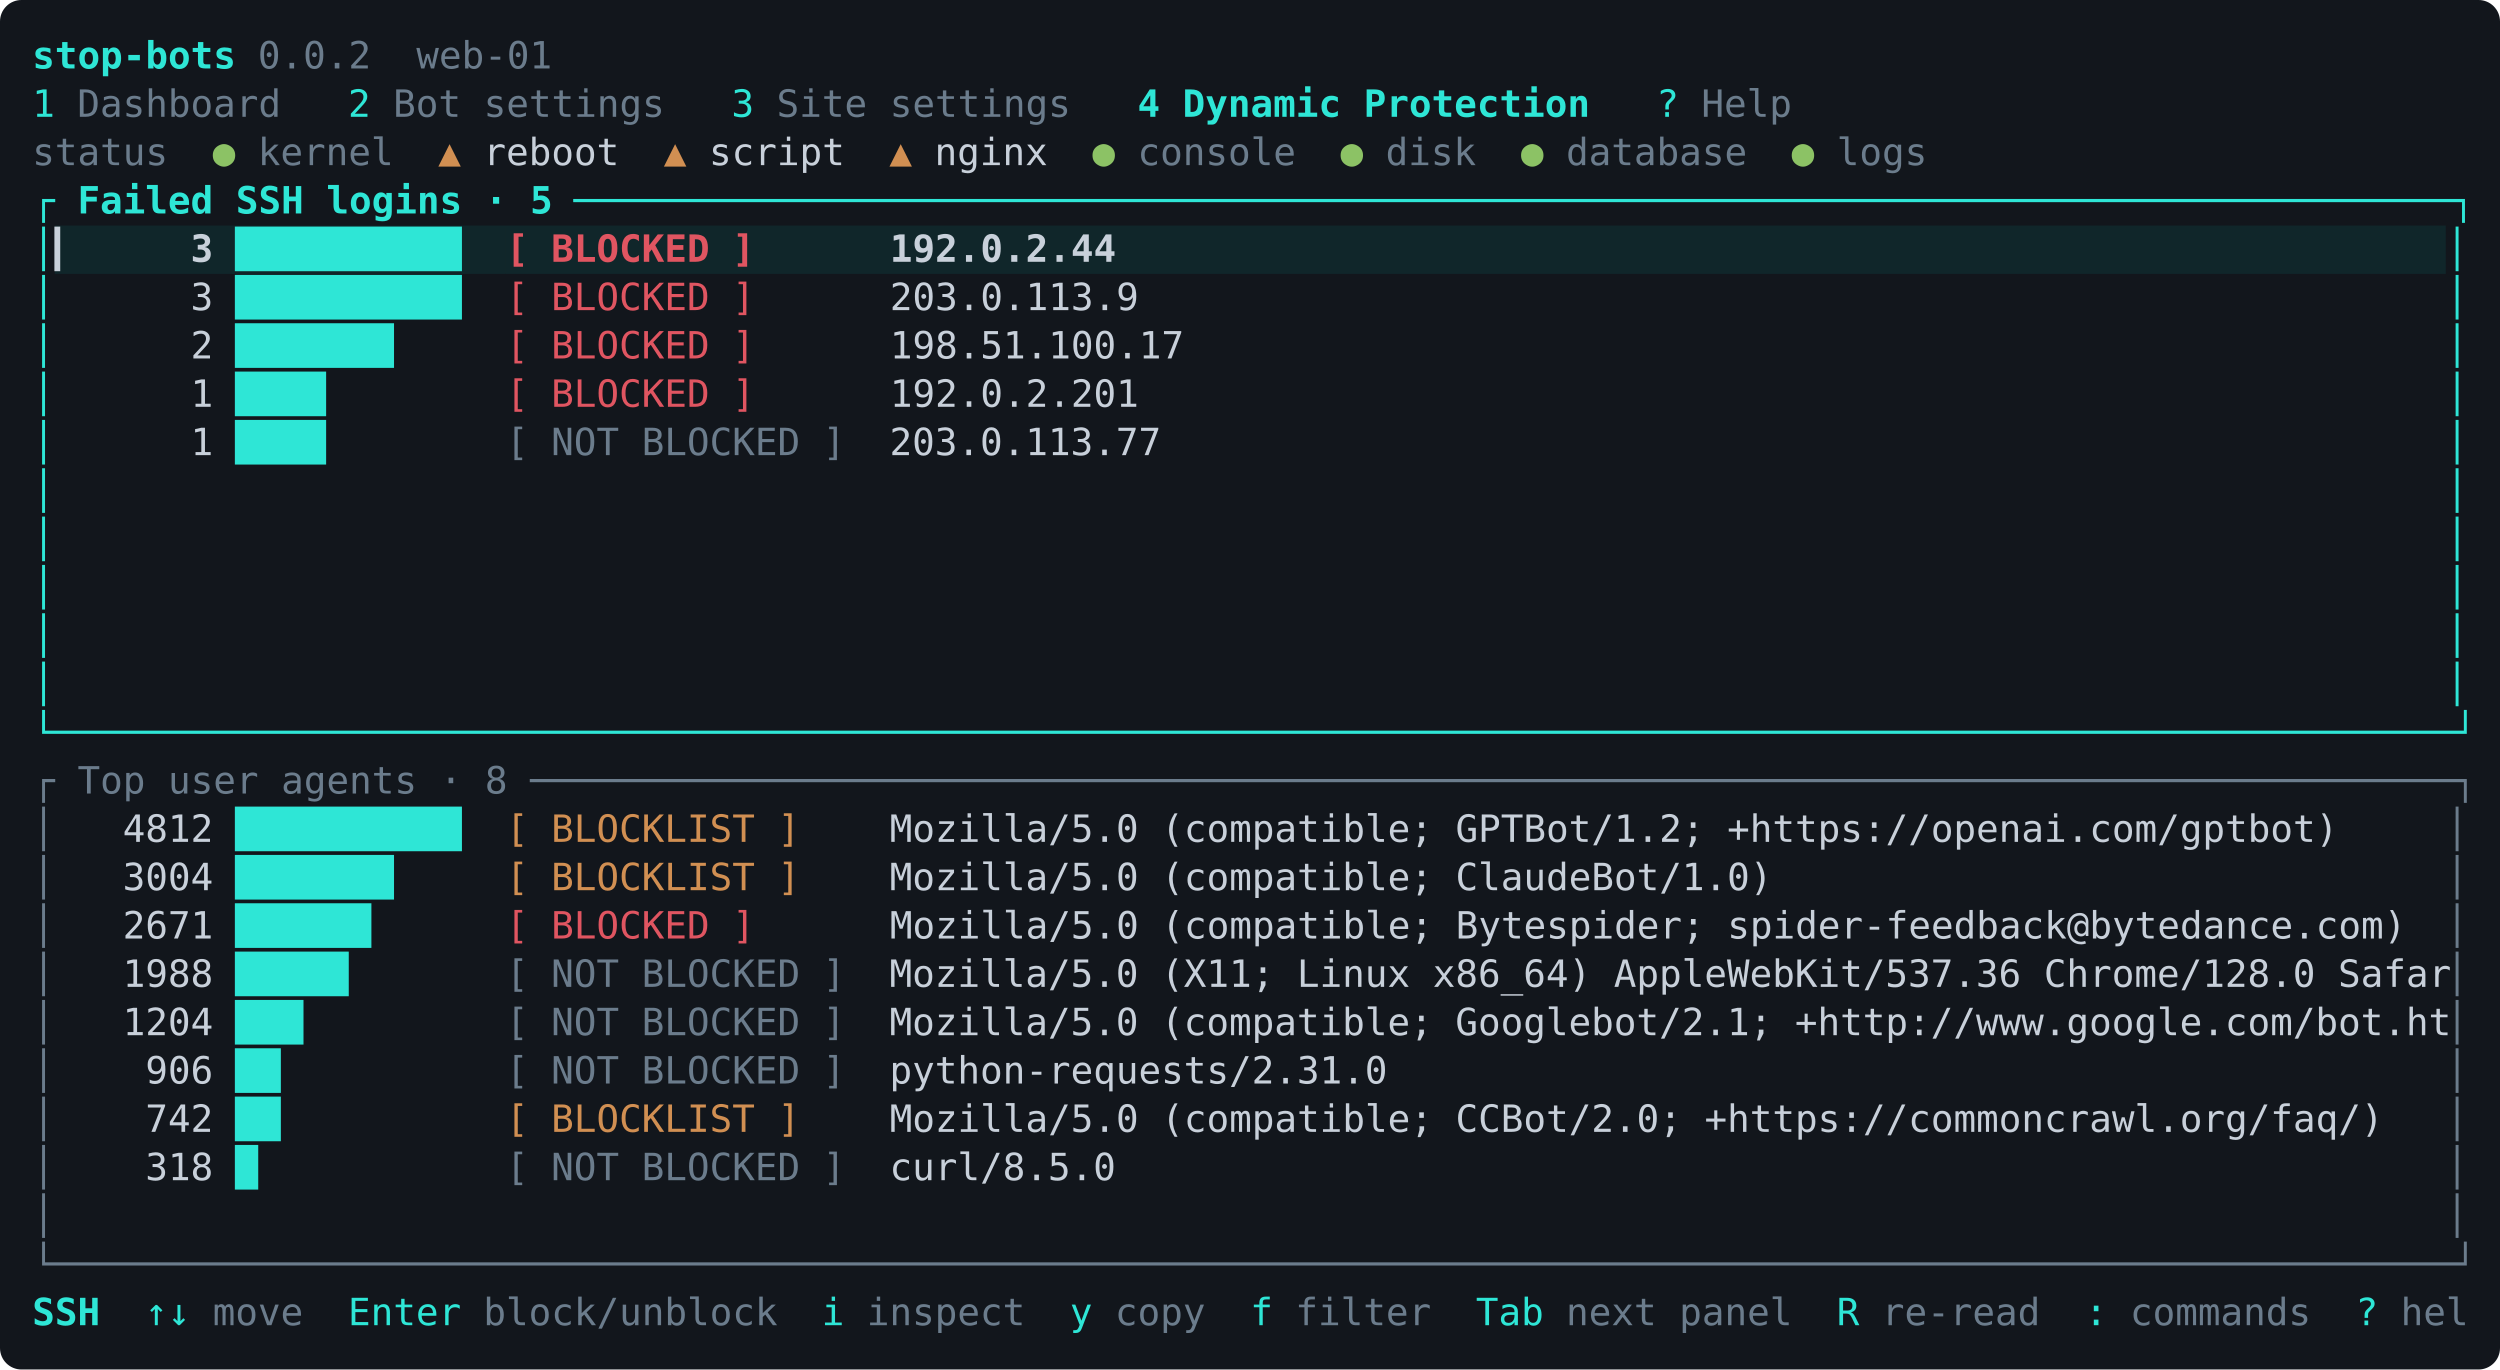
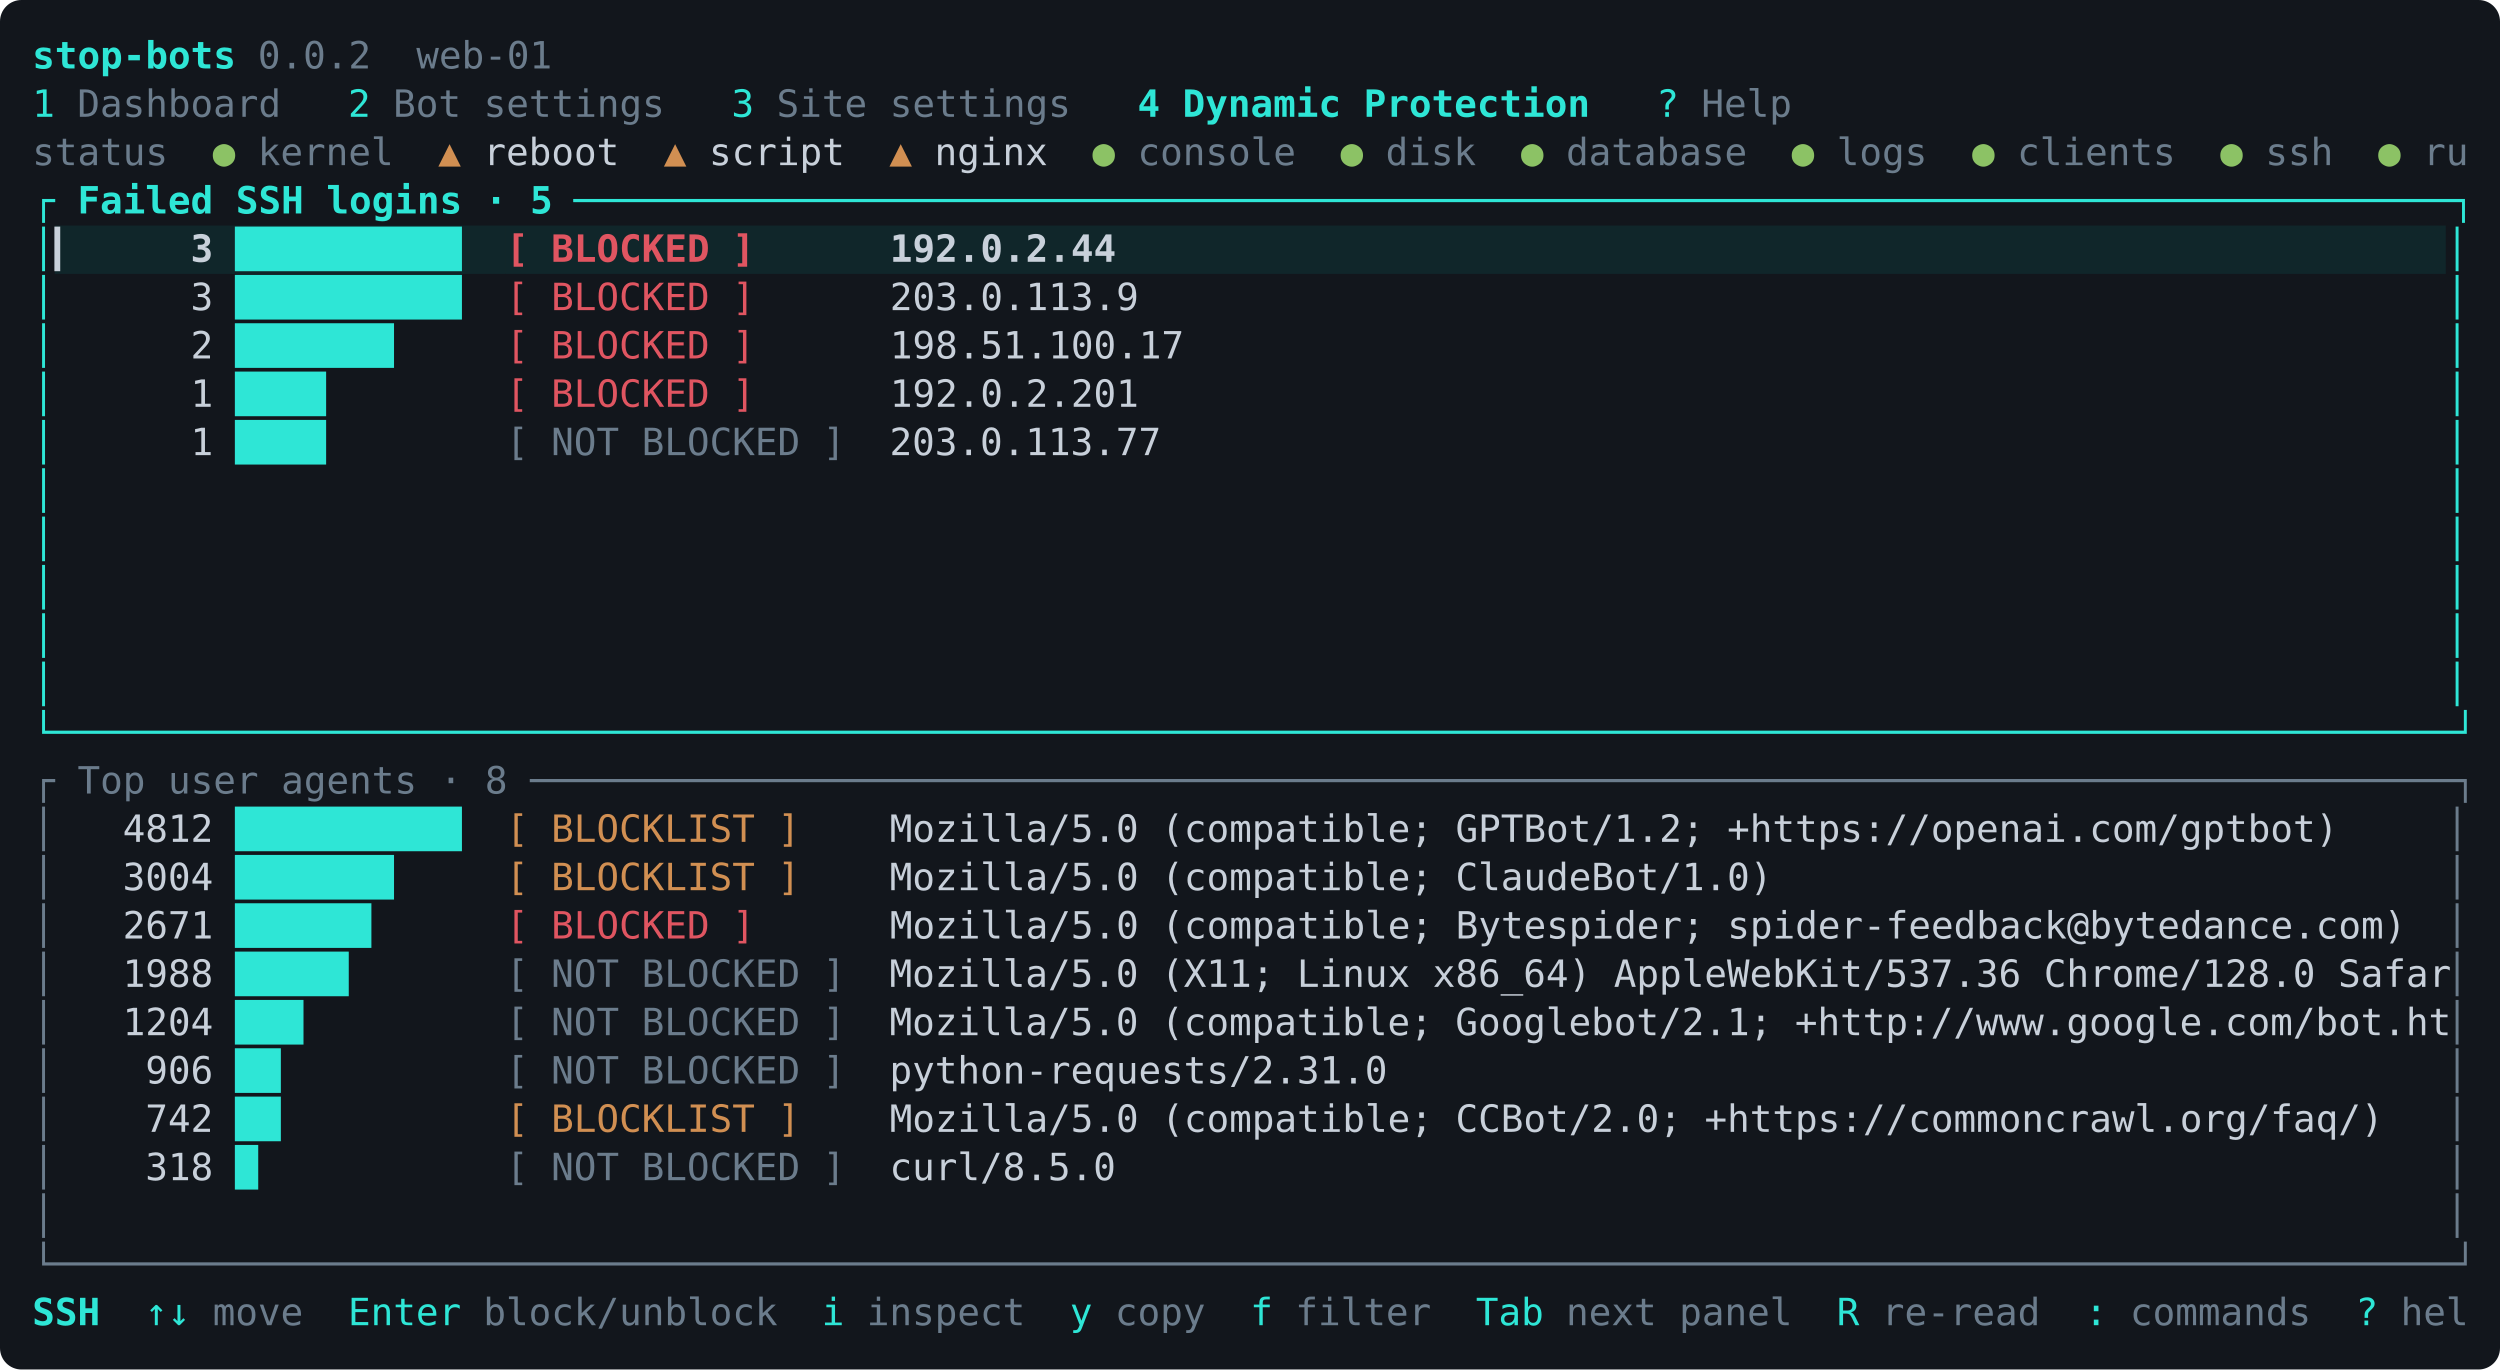
<svg xmlns="http://www.w3.org/2000/svg" viewBox="0 0 931 510" width="931" height="510" font-family="ui-monospace,SFMono-Regular,Menlo,Consolas,'DejaVu Sans Mono',monospace" font-size="14">
  <rect width="100%" height="100%" rx="8" fill="#12161c" />
  <rect x="20.4" y="84.0" width="67.2" height="18.0" fill="#10262a" />
  <rect x="87.6" y="84.0" width="84.0" height="18.0" fill="#10262a" />
  <rect x="171.6" y="84.0" width="16.8" height="18.0" fill="#10262a" />
  <rect x="188.4" y="84.0" width="92.4" height="18.0" fill="#10262a" />
  <rect x="280.8" y="84.0" width="630.0" height="18.0" fill="#10262a" />
  <text x="12.0" y="25.5" fill="#2ee6d6" textLength="75.6" lengthAdjust="spacingAndGlyphs" xml:space="preserve" font-weight="bold">stop-bots</text>
  <text x="87.6" y="25.5" fill="#6b7c8c" textLength="117.6" lengthAdjust="spacingAndGlyphs" xml:space="preserve"> 0.0.2  web-01</text>
  <text x="12.0" y="43.5" fill="#2ee6d6" textLength="8.4" lengthAdjust="spacingAndGlyphs" xml:space="preserve">1</text>
  <text x="28.8" y="43.5" fill="#6b7c8c" textLength="75.6" lengthAdjust="spacingAndGlyphs" xml:space="preserve">Dashboard</text>
  <text x="129.6" y="43.5" fill="#2ee6d6" textLength="8.4" lengthAdjust="spacingAndGlyphs" xml:space="preserve">2</text>
  <text x="146.4" y="43.5" fill="#6b7c8c" textLength="100.8" lengthAdjust="spacingAndGlyphs" xml:space="preserve">Bot settings</text>
  <text x="272.4" y="43.5" fill="#2ee6d6" textLength="8.4" lengthAdjust="spacingAndGlyphs" xml:space="preserve">3</text>
  <text x="289.2" y="43.5" fill="#6b7c8c" textLength="109.2" lengthAdjust="spacingAndGlyphs" xml:space="preserve">Site settings</text>
  <text x="423.6" y="43.5" fill="#2ee6d6" textLength="8.4" lengthAdjust="spacingAndGlyphs" xml:space="preserve" font-weight="bold">4</text>
  <text x="440.4" y="43.5" fill="#2ee6d6" textLength="151.2" lengthAdjust="spacingAndGlyphs" xml:space="preserve" font-weight="bold">Dynamic Protection</text>
  <text x="616.8" y="43.5" fill="#2ee6d6" textLength="8.4" lengthAdjust="spacingAndGlyphs" xml:space="preserve">?</text>
  <text x="633.6" y="43.5" fill="#6b7c8c" textLength="33.6" lengthAdjust="spacingAndGlyphs" xml:space="preserve">Help</text>
  <text x="12.0" y="61.5" fill="#6b7c8c" textLength="50.4" lengthAdjust="spacingAndGlyphs" xml:space="preserve">status</text>
  <text x="79.2" y="61.5" fill="#8cc265" textLength="8.4" lengthAdjust="spacingAndGlyphs" xml:space="preserve">●</text>
  <text x="96.0" y="61.5" fill="#6b7c8c" textLength="50.4" lengthAdjust="spacingAndGlyphs" xml:space="preserve">kernel</text>
  <text x="163.2" y="61.5" fill="#d18f52" textLength="8.4" lengthAdjust="spacingAndGlyphs" xml:space="preserve">▲</text>
  <text x="171.6" y="61.5" fill="#c8d0da" textLength="75.6" lengthAdjust="spacingAndGlyphs" xml:space="preserve"> reboot  </text>
  <text x="247.2" y="61.5" fill="#d18f52" textLength="8.4" lengthAdjust="spacingAndGlyphs" xml:space="preserve">▲</text>
  <text x="255.6" y="61.5" fill="#c8d0da" textLength="75.6" lengthAdjust="spacingAndGlyphs" xml:space="preserve"> script  </text>
  <text x="331.2" y="61.5" fill="#d18f52" textLength="8.4" lengthAdjust="spacingAndGlyphs" xml:space="preserve">▲</text>
  <text x="339.6" y="61.5" fill="#c8d0da" textLength="67.2" lengthAdjust="spacingAndGlyphs" xml:space="preserve"> nginx  </text>
  <text x="406.8" y="61.5" fill="#8cc265" textLength="8.4" lengthAdjust="spacingAndGlyphs" xml:space="preserve">●</text>
  <text x="423.6" y="61.5" fill="#6b7c8c" textLength="58.8" lengthAdjust="spacingAndGlyphs" xml:space="preserve">console</text>
  <text x="499.2" y="61.5" fill="#8cc265" textLength="8.4" lengthAdjust="spacingAndGlyphs" xml:space="preserve">●</text>
  <text x="516.0" y="61.5" fill="#6b7c8c" textLength="33.6" lengthAdjust="spacingAndGlyphs" xml:space="preserve">disk</text>
  <text x="566.4" y="61.5" fill="#8cc265" textLength="8.4" lengthAdjust="spacingAndGlyphs" xml:space="preserve">●</text>
  <text x="583.2" y="61.5" fill="#6b7c8c" textLength="67.2" lengthAdjust="spacingAndGlyphs" xml:space="preserve">database</text>
  <text x="667.2" y="61.5" fill="#8cc265" textLength="8.4" lengthAdjust="spacingAndGlyphs" xml:space="preserve">●</text>
  <text x="684.0" y="61.5" fill="#6b7c8c" textLength="33.6" lengthAdjust="spacingAndGlyphs" xml:space="preserve">logs</text>
+   <text x="734.4" y="61.5" fill="#8cc265" textLength="8.4" lengthAdjust="spacingAndGlyphs" xml:space="preserve">●</text>
+   <text x="751.2" y="61.5" fill="#6b7c8c" textLength="58.8" lengthAdjust="spacingAndGlyphs" xml:space="preserve">clients</text>
+   <text x="826.8" y="61.5" fill="#8cc265" textLength="8.4" lengthAdjust="spacingAndGlyphs" xml:space="preserve">●</text>
+   <text x="843.6" y="61.5" fill="#6b7c8c" textLength="25.2" lengthAdjust="spacingAndGlyphs" xml:space="preserve">ssh</text>
+   <text x="885.6" y="61.5" fill="#8cc265" textLength="8.4" lengthAdjust="spacingAndGlyphs" xml:space="preserve">●</text>
+   <text x="902.4" y="61.5" fill="#6b7c8c" textLength="16.8" lengthAdjust="spacingAndGlyphs" xml:space="preserve">ru</text>
  <text x="12.0" y="79.5" fill="#2ee6d6" textLength="8.4" lengthAdjust="spacingAndGlyphs" xml:space="preserve">┌</text>
  <text x="20.4" y="79.5" fill="#2ee6d6" textLength="193.2" lengthAdjust="spacingAndGlyphs" xml:space="preserve" font-weight="bold"> Failed SSH logins · 5 </text>
  <text x="213.6" y="79.5" fill="#2ee6d6" textLength="705.6" lengthAdjust="spacingAndGlyphs" xml:space="preserve">───────────────────────────────────────────────────────────────────────────────────┐</text>
  <text x="12.0" y="97.5" fill="#2ee6d6" textLength="8.4" lengthAdjust="spacingAndGlyphs" xml:space="preserve">│</text>
  <text x="20.4" y="97.5" fill="#c8d0da" textLength="67.2" lengthAdjust="spacingAndGlyphs" xml:space="preserve" font-weight="bold">▎     3 </text>
  <text x="87.6" y="97.5" fill="#2ee6d6" textLength="84.0" lengthAdjust="spacingAndGlyphs" xml:space="preserve" font-weight="bold">██████████</text>
  <text x="188.4" y="97.5" fill="#e05561" textLength="92.4" lengthAdjust="spacingAndGlyphs" xml:space="preserve" font-weight="bold">[ BLOCKED ]</text>
  <text x="280.8" y="97.5" fill="#c8d0da" textLength="630.0" lengthAdjust="spacingAndGlyphs" xml:space="preserve" font-weight="bold">      192.0.2.44                                                           </text>
  <text x="910.8" y="97.5" fill="#2ee6d6" textLength="8.4" lengthAdjust="spacingAndGlyphs" xml:space="preserve">│</text>
  <text x="12.0" y="115.5" fill="#2ee6d6" textLength="8.4" lengthAdjust="spacingAndGlyphs" xml:space="preserve">│</text>
  <text x="20.4" y="115.5" fill="#c8d0da" textLength="67.2" lengthAdjust="spacingAndGlyphs" xml:space="preserve">      3 </text>
  <text x="87.6" y="115.5" fill="#2ee6d6" textLength="84.0" lengthAdjust="spacingAndGlyphs" xml:space="preserve">██████████</text>
  <text x="188.4" y="115.5" fill="#e05561" textLength="92.4" lengthAdjust="spacingAndGlyphs" xml:space="preserve">[ BLOCKED ]</text>
  <text x="280.8" y="115.5" fill="#c8d0da" textLength="630.0" lengthAdjust="spacingAndGlyphs" xml:space="preserve">      203.0.113.9                                                          </text>
  <text x="910.8" y="115.5" fill="#2ee6d6" textLength="8.4" lengthAdjust="spacingAndGlyphs" xml:space="preserve">│</text>
  <text x="12.0" y="133.5" fill="#2ee6d6" textLength="8.4" lengthAdjust="spacingAndGlyphs" xml:space="preserve">│</text>
  <text x="20.4" y="133.5" fill="#c8d0da" textLength="67.2" lengthAdjust="spacingAndGlyphs" xml:space="preserve">      2 </text>
  <text x="87.6" y="133.5" fill="#2ee6d6" textLength="84.0" lengthAdjust="spacingAndGlyphs" xml:space="preserve">███████   </text>
  <text x="188.4" y="133.5" fill="#e05561" textLength="92.4" lengthAdjust="spacingAndGlyphs" xml:space="preserve">[ BLOCKED ]</text>
  <text x="280.8" y="133.5" fill="#c8d0da" textLength="630.0" lengthAdjust="spacingAndGlyphs" xml:space="preserve">      198.51.100.17                                                        </text>
  <text x="910.8" y="133.5" fill="#2ee6d6" textLength="8.4" lengthAdjust="spacingAndGlyphs" xml:space="preserve">│</text>
  <text x="12.0" y="151.5" fill="#2ee6d6" textLength="8.4" lengthAdjust="spacingAndGlyphs" xml:space="preserve">│</text>
  <text x="20.4" y="151.5" fill="#c8d0da" textLength="67.2" lengthAdjust="spacingAndGlyphs" xml:space="preserve">      1 </text>
  <text x="87.6" y="151.5" fill="#2ee6d6" textLength="84.0" lengthAdjust="spacingAndGlyphs" xml:space="preserve">████      </text>
  <text x="188.4" y="151.5" fill="#e05561" textLength="92.4" lengthAdjust="spacingAndGlyphs" xml:space="preserve">[ BLOCKED ]</text>
  <text x="280.8" y="151.5" fill="#c8d0da" textLength="630.0" lengthAdjust="spacingAndGlyphs" xml:space="preserve">      192.0.2.201                                                          </text>
  <text x="910.8" y="151.5" fill="#2ee6d6" textLength="8.4" lengthAdjust="spacingAndGlyphs" xml:space="preserve">│</text>
  <text x="12.0" y="169.5" fill="#2ee6d6" textLength="8.4" lengthAdjust="spacingAndGlyphs" xml:space="preserve">│</text>
  <text x="20.4" y="169.5" fill="#c8d0da" textLength="67.2" lengthAdjust="spacingAndGlyphs" xml:space="preserve">      1 </text>
  <text x="87.6" y="169.5" fill="#2ee6d6" textLength="84.0" lengthAdjust="spacingAndGlyphs" xml:space="preserve">████      </text>
  <text x="188.4" y="169.5" fill="#6b7c8c" textLength="126.0" lengthAdjust="spacingAndGlyphs" xml:space="preserve">[ NOT BLOCKED ]</text>
  <text x="314.4" y="169.5" fill="#c8d0da" textLength="596.4" lengthAdjust="spacingAndGlyphs" xml:space="preserve">  203.0.113.77                                                         </text>
  <text x="910.8" y="169.5" fill="#2ee6d6" textLength="8.4" lengthAdjust="spacingAndGlyphs" xml:space="preserve">│</text>
  <text x="12.0" y="187.5" fill="#2ee6d6" textLength="8.4" lengthAdjust="spacingAndGlyphs" xml:space="preserve">│</text>
  <text x="910.8" y="187.5" fill="#2ee6d6" textLength="8.4" lengthAdjust="spacingAndGlyphs" xml:space="preserve">│</text>
  <text x="12.0" y="205.5" fill="#2ee6d6" textLength="8.4" lengthAdjust="spacingAndGlyphs" xml:space="preserve">│</text>
  <text x="910.8" y="205.5" fill="#2ee6d6" textLength="8.4" lengthAdjust="spacingAndGlyphs" xml:space="preserve">│</text>
  <text x="12.0" y="223.5" fill="#2ee6d6" textLength="8.4" lengthAdjust="spacingAndGlyphs" xml:space="preserve">│</text>
  <text x="910.8" y="223.5" fill="#2ee6d6" textLength="8.4" lengthAdjust="spacingAndGlyphs" xml:space="preserve">│</text>
  <text x="12.0" y="241.5" fill="#2ee6d6" textLength="8.4" lengthAdjust="spacingAndGlyphs" xml:space="preserve">│</text>
  <text x="910.8" y="241.5" fill="#2ee6d6" textLength="8.4" lengthAdjust="spacingAndGlyphs" xml:space="preserve">│</text>
  <text x="12.0" y="259.5" fill="#2ee6d6" textLength="8.4" lengthAdjust="spacingAndGlyphs" xml:space="preserve">│</text>
  <text x="910.8" y="259.5" fill="#2ee6d6" textLength="8.4" lengthAdjust="spacingAndGlyphs" xml:space="preserve">│</text>
  <text x="12.0" y="277.5" fill="#2ee6d6" textLength="907.2" lengthAdjust="spacingAndGlyphs" xml:space="preserve">└──────────────────────────────────────────────────────────────────────────────────────────────────────────┘</text>
  <text x="12.0" y="295.5" fill="#6b7c8c" textLength="907.2" lengthAdjust="spacingAndGlyphs" xml:space="preserve">┌ Top user agents · 8 ─────────────────────────────────────────────────────────────────────────────────────┐</text>
  <text x="12.0" y="313.5" fill="#6b7c8c" textLength="8.4" lengthAdjust="spacingAndGlyphs" xml:space="preserve">│</text>
  <text x="20.4" y="313.5" fill="#c8d0da" textLength="67.2" lengthAdjust="spacingAndGlyphs" xml:space="preserve">   4812 </text>
  <text x="87.6" y="313.5" fill="#2ee6d6" textLength="84.0" lengthAdjust="spacingAndGlyphs" xml:space="preserve">██████████</text>
  <text x="188.4" y="313.5" fill="#d18f52" textLength="109.2" lengthAdjust="spacingAndGlyphs" xml:space="preserve">[ BLOCKLIST ]</text>
  <text x="297.6" y="313.5" fill="#c8d0da" textLength="613.2" lengthAdjust="spacingAndGlyphs" xml:space="preserve">    Mozilla/5.0 (compatible; GPTBot/1.2; +https://openai.com/gptbot)     </text>
  <text x="910.8" y="313.5" fill="#6b7c8c" textLength="8.4" lengthAdjust="spacingAndGlyphs" xml:space="preserve">│</text>
  <text x="12.0" y="331.5" fill="#6b7c8c" textLength="8.4" lengthAdjust="spacingAndGlyphs" xml:space="preserve">│</text>
  <text x="20.4" y="331.5" fill="#c8d0da" textLength="67.2" lengthAdjust="spacingAndGlyphs" xml:space="preserve">   3004 </text>
  <text x="87.6" y="331.5" fill="#2ee6d6" textLength="84.0" lengthAdjust="spacingAndGlyphs" xml:space="preserve">███████   </text>
  <text x="188.4" y="331.5" fill="#d18f52" textLength="109.2" lengthAdjust="spacingAndGlyphs" xml:space="preserve">[ BLOCKLIST ]</text>
  <text x="297.6" y="331.5" fill="#c8d0da" textLength="613.2" lengthAdjust="spacingAndGlyphs" xml:space="preserve">    Mozilla/5.0 (compatible; ClaudeBot/1.0)                              </text>
  <text x="910.8" y="331.5" fill="#6b7c8c" textLength="8.4" lengthAdjust="spacingAndGlyphs" xml:space="preserve">│</text>
  <text x="12.0" y="349.5" fill="#6b7c8c" textLength="8.4" lengthAdjust="spacingAndGlyphs" xml:space="preserve">│</text>
  <text x="20.4" y="349.5" fill="#c8d0da" textLength="67.2" lengthAdjust="spacingAndGlyphs" xml:space="preserve">   2671 </text>
  <text x="87.6" y="349.5" fill="#2ee6d6" textLength="84.0" lengthAdjust="spacingAndGlyphs" xml:space="preserve">██████    </text>
  <text x="188.4" y="349.5" fill="#e05561" textLength="92.4" lengthAdjust="spacingAndGlyphs" xml:space="preserve">[ BLOCKED ]</text>
  <text x="280.8" y="349.5" fill="#c8d0da" textLength="630.0" lengthAdjust="spacingAndGlyphs" xml:space="preserve">      Mozilla/5.0 (compatible; Bytespider; spider-feedback@bytedance.com)  </text>
  <text x="910.8" y="349.5" fill="#6b7c8c" textLength="8.4" lengthAdjust="spacingAndGlyphs" xml:space="preserve">│</text>
  <text x="12.0" y="367.5" fill="#6b7c8c" textLength="8.4" lengthAdjust="spacingAndGlyphs" xml:space="preserve">│</text>
  <text x="20.4" y="367.5" fill="#c8d0da" textLength="67.2" lengthAdjust="spacingAndGlyphs" xml:space="preserve">   1988 </text>
  <text x="87.6" y="367.5" fill="#2ee6d6" textLength="84.0" lengthAdjust="spacingAndGlyphs" xml:space="preserve">█████     </text>
  <text x="188.4" y="367.5" fill="#6b7c8c" textLength="126.0" lengthAdjust="spacingAndGlyphs" xml:space="preserve">[ NOT BLOCKED ]</text>
  <text x="314.4" y="367.5" fill="#c8d0da" textLength="596.4" lengthAdjust="spacingAndGlyphs" xml:space="preserve">  Mozilla/5.0 (X11; Linux x86_64) AppleWebKit/537.36 Chrome/128.0 Safar</text>
  <text x="910.8" y="367.5" fill="#6b7c8c" textLength="8.4" lengthAdjust="spacingAndGlyphs" xml:space="preserve">│</text>
  <text x="12.0" y="385.5" fill="#6b7c8c" textLength="8.4" lengthAdjust="spacingAndGlyphs" xml:space="preserve">│</text>
  <text x="20.4" y="385.5" fill="#c8d0da" textLength="67.2" lengthAdjust="spacingAndGlyphs" xml:space="preserve">   1204 </text>
  <text x="87.6" y="385.5" fill="#2ee6d6" textLength="84.0" lengthAdjust="spacingAndGlyphs" xml:space="preserve">███       </text>
  <text x="188.4" y="385.5" fill="#6b7c8c" textLength="126.0" lengthAdjust="spacingAndGlyphs" xml:space="preserve">[ NOT BLOCKED ]</text>
  <text x="314.4" y="385.5" fill="#c8d0da" textLength="596.4" lengthAdjust="spacingAndGlyphs" xml:space="preserve">  Mozilla/5.0 (compatible; Googlebot/2.1; +http://www.google.com/bot.ht</text>
  <text x="910.8" y="385.5" fill="#6b7c8c" textLength="8.4" lengthAdjust="spacingAndGlyphs" xml:space="preserve">│</text>
  <text x="12.0" y="403.5" fill="#6b7c8c" textLength="8.4" lengthAdjust="spacingAndGlyphs" xml:space="preserve">│</text>
  <text x="20.4" y="403.5" fill="#c8d0da" textLength="67.2" lengthAdjust="spacingAndGlyphs" xml:space="preserve">    906 </text>
  <text x="87.6" y="403.5" fill="#2ee6d6" textLength="84.0" lengthAdjust="spacingAndGlyphs" xml:space="preserve">██        </text>
  <text x="188.4" y="403.5" fill="#6b7c8c" textLength="126.0" lengthAdjust="spacingAndGlyphs" xml:space="preserve">[ NOT BLOCKED ]</text>
  <text x="314.4" y="403.5" fill="#c8d0da" textLength="596.4" lengthAdjust="spacingAndGlyphs" xml:space="preserve">  python-requests/2.31.0                                               </text>
  <text x="910.8" y="403.5" fill="#6b7c8c" textLength="8.4" lengthAdjust="spacingAndGlyphs" xml:space="preserve">│</text>
  <text x="12.0" y="421.5" fill="#6b7c8c" textLength="8.4" lengthAdjust="spacingAndGlyphs" xml:space="preserve">│</text>
  <text x="20.4" y="421.5" fill="#c8d0da" textLength="67.2" lengthAdjust="spacingAndGlyphs" xml:space="preserve">    742 </text>
  <text x="87.6" y="421.5" fill="#2ee6d6" textLength="84.0" lengthAdjust="spacingAndGlyphs" xml:space="preserve">██        </text>
  <text x="188.4" y="421.5" fill="#d18f52" textLength="109.2" lengthAdjust="spacingAndGlyphs" xml:space="preserve">[ BLOCKLIST ]</text>
  <text x="297.6" y="421.5" fill="#c8d0da" textLength="613.2" lengthAdjust="spacingAndGlyphs" xml:space="preserve">    Mozilla/5.0 (compatible; CCBot/2.0; +https://commoncrawl.org/faq/)   </text>
  <text x="910.8" y="421.5" fill="#6b7c8c" textLength="8.4" lengthAdjust="spacingAndGlyphs" xml:space="preserve">│</text>
  <text x="12.0" y="439.5" fill="#6b7c8c" textLength="8.4" lengthAdjust="spacingAndGlyphs" xml:space="preserve">│</text>
  <text x="20.4" y="439.5" fill="#c8d0da" textLength="67.2" lengthAdjust="spacingAndGlyphs" xml:space="preserve">    318 </text>
  <text x="87.6" y="439.5" fill="#2ee6d6" textLength="84.0" lengthAdjust="spacingAndGlyphs" xml:space="preserve">█         </text>
  <text x="188.4" y="439.5" fill="#6b7c8c" textLength="126.0" lengthAdjust="spacingAndGlyphs" xml:space="preserve">[ NOT BLOCKED ]</text>
  <text x="314.4" y="439.5" fill="#c8d0da" textLength="596.4" lengthAdjust="spacingAndGlyphs" xml:space="preserve">  curl/8.5.0                                                           </text>
  <text x="910.8" y="439.5" fill="#6b7c8c" textLength="8.4" lengthAdjust="spacingAndGlyphs" xml:space="preserve">│</text>
  <text x="12.0" y="457.5" fill="#6b7c8c" textLength="8.4" lengthAdjust="spacingAndGlyphs" xml:space="preserve">│</text>
  <text x="910.8" y="457.5" fill="#6b7c8c" textLength="8.4" lengthAdjust="spacingAndGlyphs" xml:space="preserve">│</text>
  <text x="12.0" y="475.5" fill="#6b7c8c" textLength="907.2" lengthAdjust="spacingAndGlyphs" xml:space="preserve">└──────────────────────────────────────────────────────────────────────────────────────────────────────────┘</text>
  <text x="12.0" y="493.5" fill="#2ee6d6" textLength="25.2" lengthAdjust="spacingAndGlyphs" xml:space="preserve" font-weight="bold">SSH</text>
  <text x="54.0" y="493.5" fill="#2ee6d6" textLength="16.8" lengthAdjust="spacingAndGlyphs" xml:space="preserve">↑↓</text>
  <text x="79.2" y="493.5" fill="#6b7c8c" textLength="33.6" lengthAdjust="spacingAndGlyphs" xml:space="preserve">move</text>
  <text x="129.6" y="493.5" fill="#2ee6d6" textLength="42.0" lengthAdjust="spacingAndGlyphs" xml:space="preserve">Enter</text>
  <text x="180.0" y="493.5" fill="#6b7c8c" textLength="109.2" lengthAdjust="spacingAndGlyphs" xml:space="preserve">block/unblock</text>
  <text x="306.0" y="493.5" fill="#2ee6d6" textLength="8.4" lengthAdjust="spacingAndGlyphs" xml:space="preserve">i</text>
  <text x="322.8" y="493.5" fill="#6b7c8c" textLength="58.8" lengthAdjust="spacingAndGlyphs" xml:space="preserve">inspect</text>
  <text x="398.4" y="493.5" fill="#2ee6d6" textLength="8.4" lengthAdjust="spacingAndGlyphs" xml:space="preserve">y</text>
  <text x="415.2" y="493.5" fill="#6b7c8c" textLength="33.6" lengthAdjust="spacingAndGlyphs" xml:space="preserve">copy</text>
  <text x="465.6" y="493.5" fill="#2ee6d6" textLength="8.4" lengthAdjust="spacingAndGlyphs" xml:space="preserve">f</text>
  <text x="482.4" y="493.5" fill="#6b7c8c" textLength="50.4" lengthAdjust="spacingAndGlyphs" xml:space="preserve">filter</text>
  <text x="549.6" y="493.5" fill="#2ee6d6" textLength="25.2" lengthAdjust="spacingAndGlyphs" xml:space="preserve">Tab</text>
  <text x="583.2" y="493.5" fill="#6b7c8c" textLength="84.0" lengthAdjust="spacingAndGlyphs" xml:space="preserve">next panel</text>
  <text x="684.0" y="493.5" fill="#2ee6d6" textLength="8.4" lengthAdjust="spacingAndGlyphs" xml:space="preserve">R</text>
  <text x="700.8" y="493.5" fill="#6b7c8c" textLength="58.8" lengthAdjust="spacingAndGlyphs" xml:space="preserve">re-read</text>
  <text x="776.4" y="493.5" fill="#2ee6d6" textLength="8.4" lengthAdjust="spacingAndGlyphs" xml:space="preserve">:</text>
  <text x="793.2" y="493.5" fill="#6b7c8c" textLength="67.2" lengthAdjust="spacingAndGlyphs" xml:space="preserve">commands</text>
  <text x="877.2" y="493.5" fill="#2ee6d6" textLength="8.4" lengthAdjust="spacingAndGlyphs" xml:space="preserve">?</text>
  <text x="894.0" y="493.5" fill="#6b7c8c" textLength="25.2" lengthAdjust="spacingAndGlyphs" xml:space="preserve">hel</text>
</svg>
